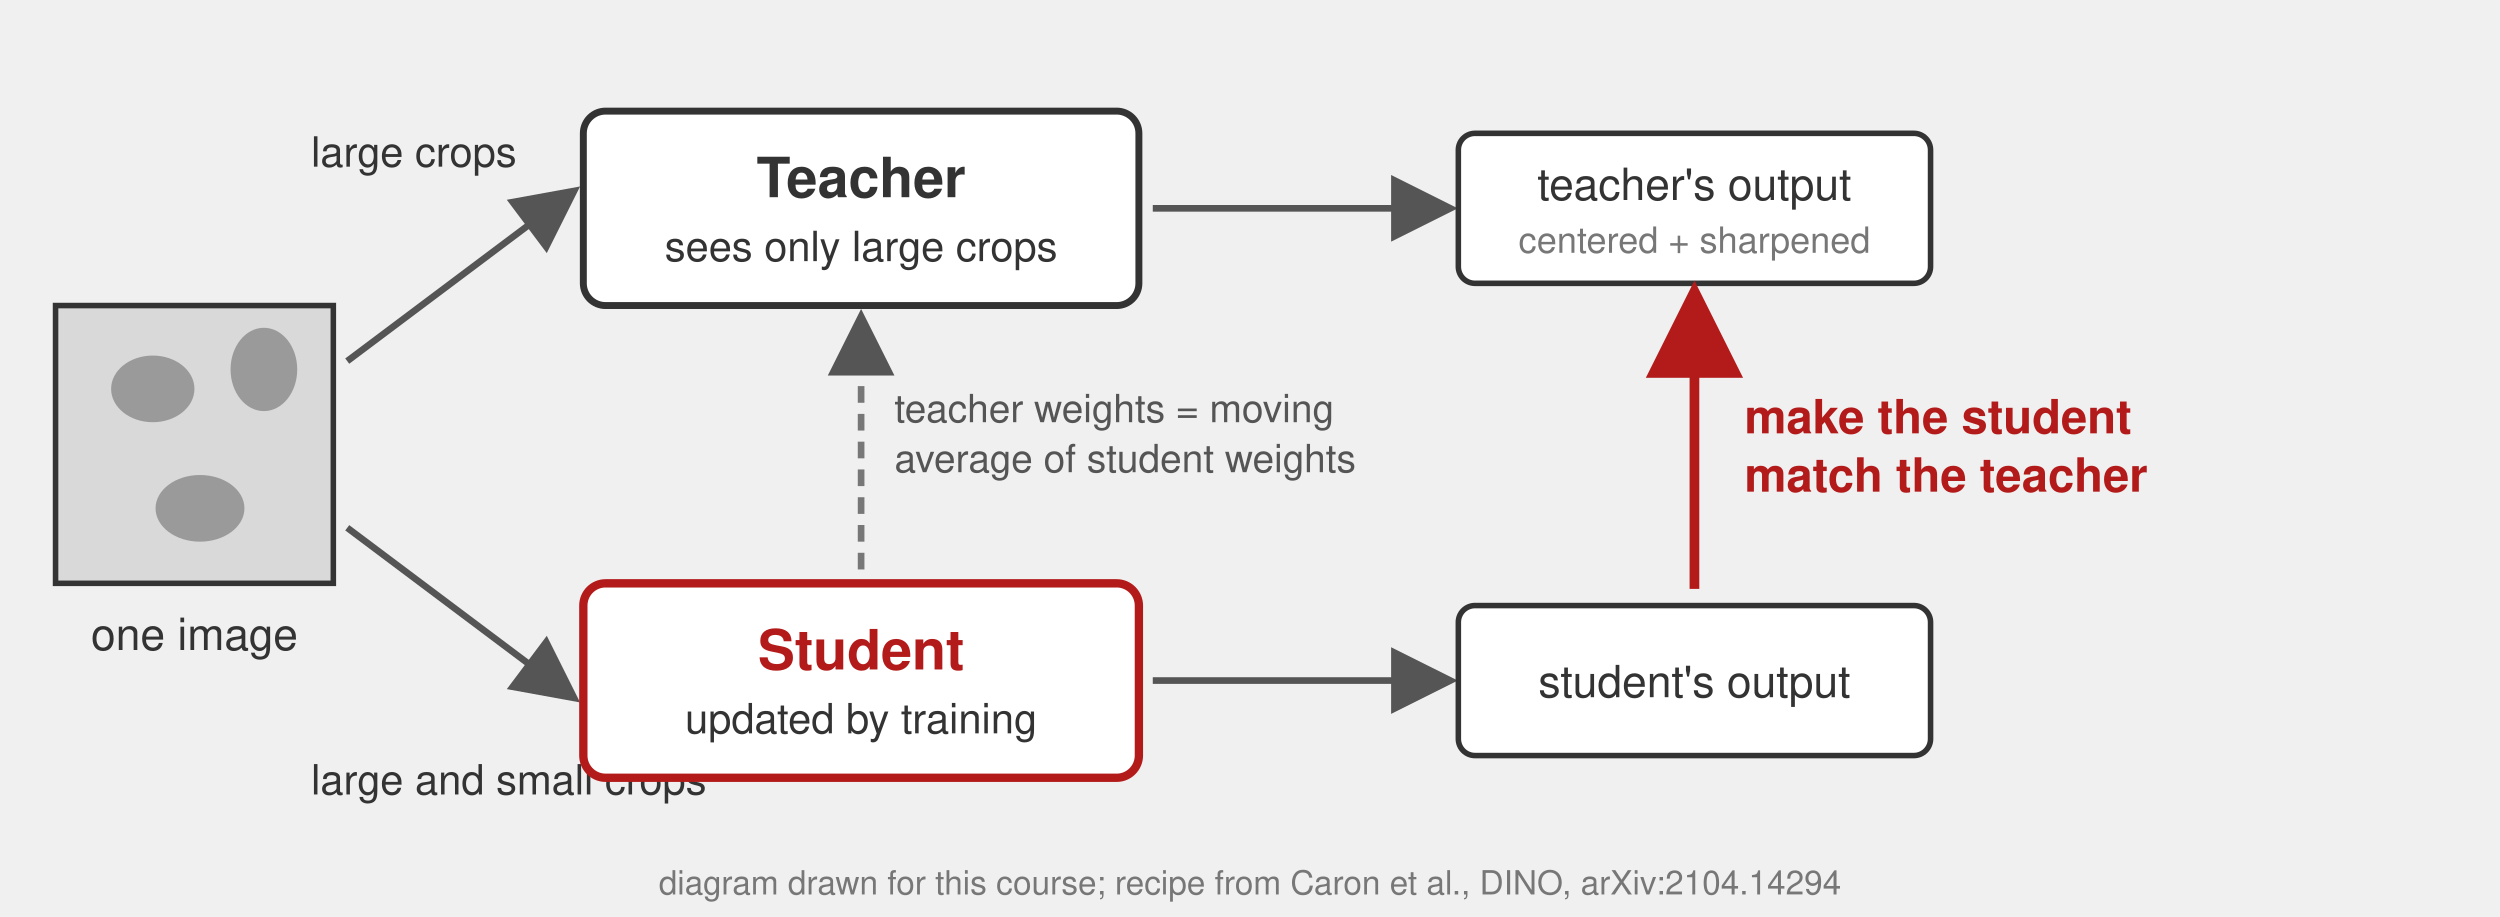
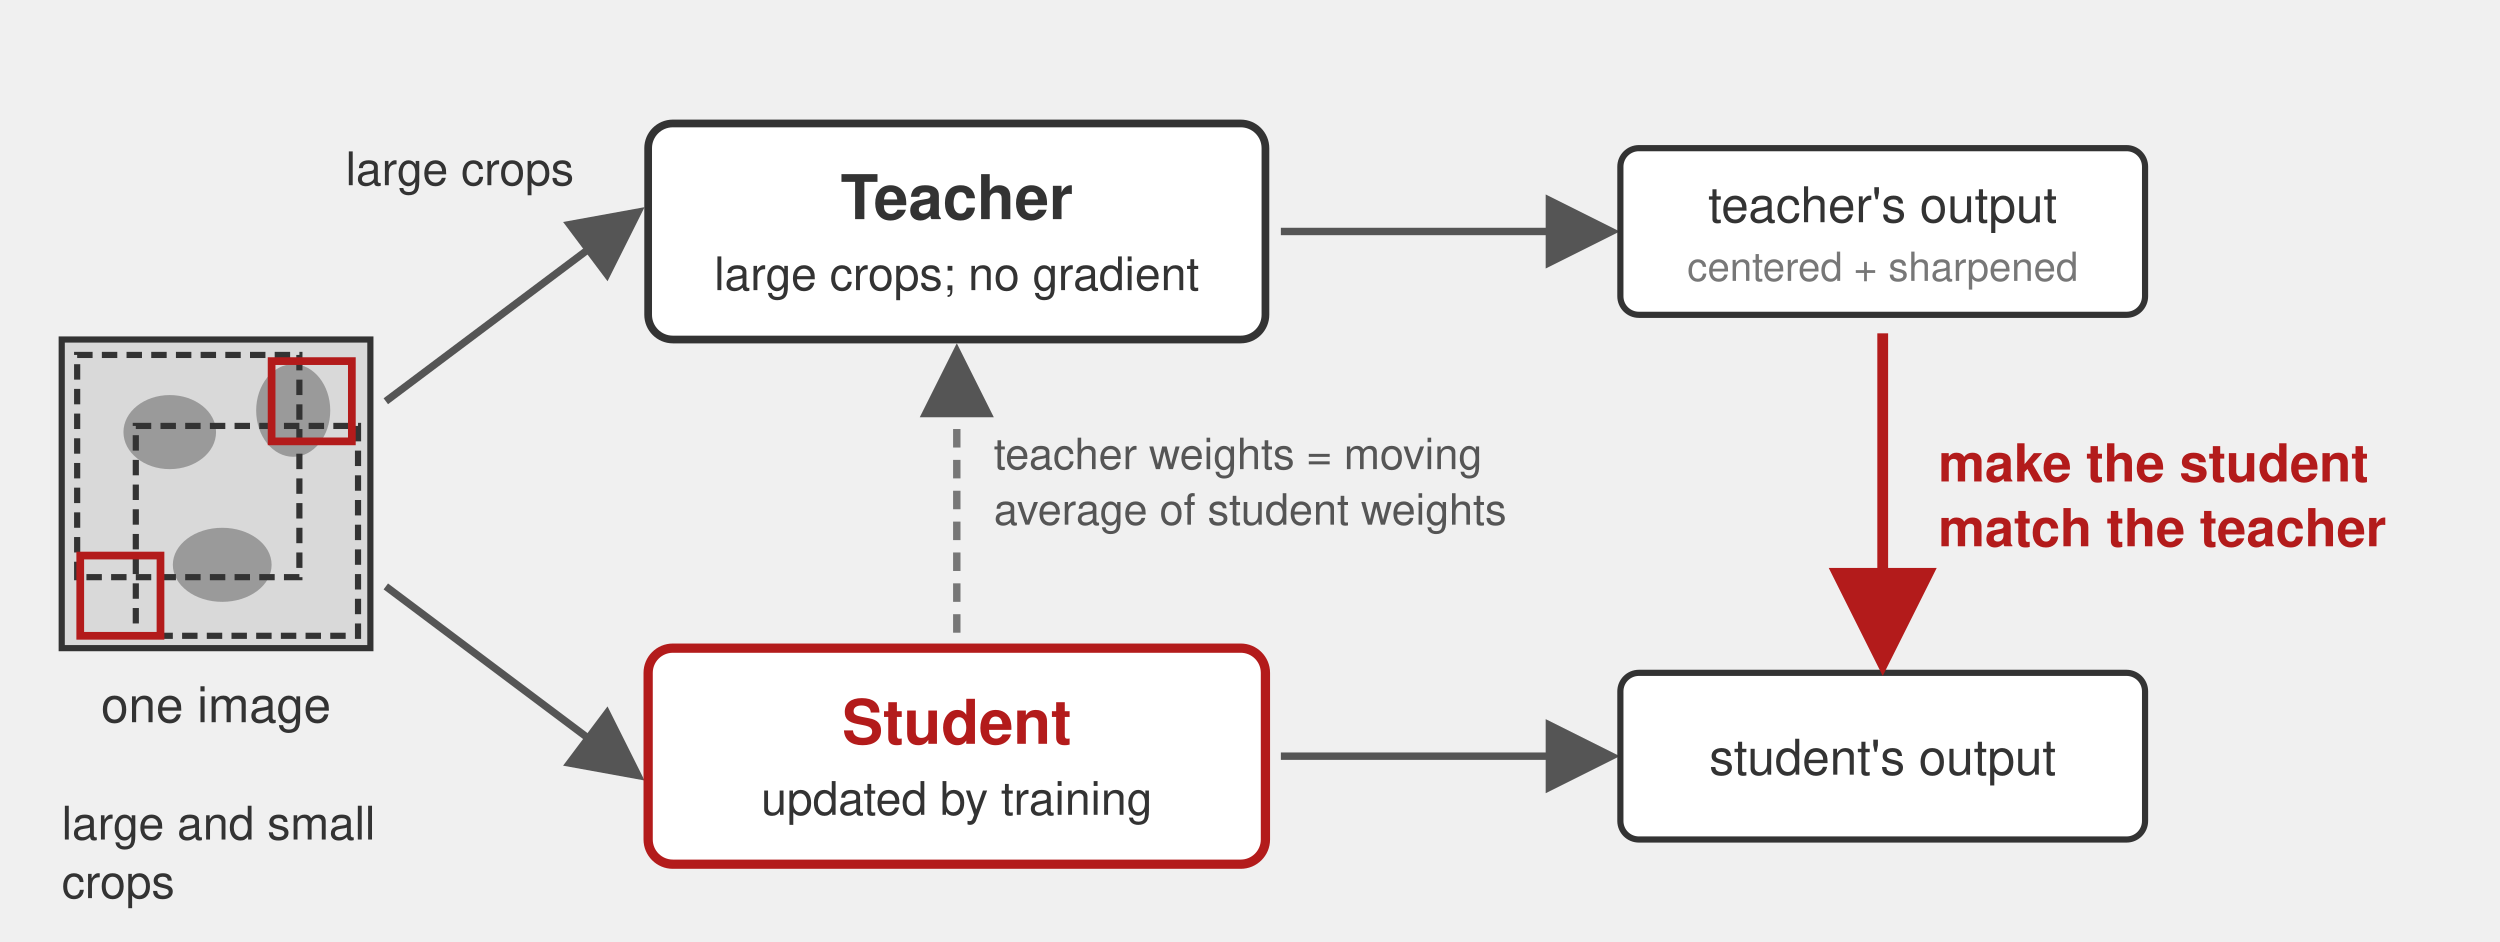
- <svg xmlns="http://www.w3.org/2000/svg" viewBox="0 0 900 330" width="900" height="330" font-family="Helvetica, Arial, sans-serif">
+ <svg xmlns="http://www.w3.org/2000/svg" viewBox="0 0 810 305" width="810" height="305" font-family="Helvetica, Arial, sans-serif">
  <defs>
    <marker id="a" markerWidth="10" markerHeight="10" refX="8" refY="5" orient="auto">
      <path d="M0,0 L10,5 L0,10 z" fill="#555" />
    </marker>
    <marker id="g" markerWidth="10" markerHeight="10" refX="8" refY="5" orient="auto">
      <path d="M0,0 L10,5 L0,10 z" fill="#B31B1B" />
    </marker>
  </defs>
  <rect x="20" y="110" width="100" height="100" fill="#d9d9d9" stroke="#333" stroke-width="2" />
  <g fill="#9a9a9a">
    <ellipse cx="55" cy="140" rx="15" ry="12" />
    <ellipse cx="95" cy="133" rx="12" ry="15" />
    <ellipse cx="72" cy="183" rx="16" ry="12" />
  </g>
+   <rect x="25" y="115" width="72" height="72" fill="none" stroke="#333" stroke-width="2" stroke-dasharray="5 3" />
+   <rect x="44" y="138" width="72" height="68" fill="none" stroke="#333" stroke-width="2" stroke-dasharray="5 3" />
+   <rect x="26" y="180" width="26" height="26" fill="none" stroke="#B31B1B" stroke-width="2.5" />
+   <rect x="88" y="117" width="26" height="26" fill="none" stroke="#B31B1B" stroke-width="2.5" />
  <text x="70" y="234" text-anchor="middle" font-size="16" fill="#333">one image</text>
  <line x1="125" y1="130" x2="205" y2="70" stroke="#555" stroke-width="2.4" marker-end="url(#a)" />
  <text x="112" y="60" font-size="15" fill="#333">large crops</text>
  <rect x="210" y="40" width="200" height="70" rx="8" fill="#fff" stroke="#333" stroke-width="2.5" />
  <text x="310" y="71" text-anchor="middle" font-size="20" font-weight="bold" fill="#333">Teacher</text>
-   <text x="310" y="94" text-anchor="middle" font-size="15" fill="#333">sees only large crops</text>
+   <text x="310" y="94" text-anchor="middle" font-size="15" fill="#333">large crops; no gradient</text>
  <line x1="125" y1="190" x2="205" y2="250" stroke="#555" stroke-width="2.4" marker-end="url(#a)" />
-   <text x="112" y="286" font-size="15" fill="#333">large and small crops</text>
+   <text x="20" y="272" font-size="15" fill="#333">large and small</text>
+   <text x="20" y="291" font-size="15" fill="#333">crops</text>
  <rect x="210" y="210" width="200" height="70" rx="8" fill="#fff" stroke="#B31B1B" stroke-width="3" />
  <text x="310" y="241" text-anchor="middle" font-size="20" font-weight="bold" fill="#B31B1B">Student</text>
  <text x="310" y="264" text-anchor="middle" font-size="15" fill="#333">updated by training</text>
  <line x1="310" y1="205" x2="310" y2="116" stroke="#777" stroke-width="2.4" stroke-dasharray="6 4" marker-end="url(#a)" />
  <text x="322" y="152" font-size="14" fill="#555">teacher weights = moving</text>
  <text x="322" y="170" font-size="14" fill="#555">average of student weights</text>
  <line x1="415" y1="75" x2="520" y2="75" stroke="#555" stroke-width="2.4" marker-end="url(#a)" />
  <rect x="525" y="48" width="170" height="54" rx="6" fill="#fff" stroke="#333" stroke-width="2" />
  <text x="610" y="72" text-anchor="middle" font-size="16" fill="#333">teacher's output</text>
  <text x="610" y="91" text-anchor="middle" font-size="13" fill="#777">centered + sharpened</text>
  <line x1="415" y1="245" x2="520" y2="245" stroke="#555" stroke-width="2.4" marker-end="url(#a)" />
  <rect x="525" y="218" width="170" height="54" rx="6" fill="#fff" stroke="#333" stroke-width="2" />
  <text x="610" y="251" text-anchor="middle" font-size="16" fill="#333">student's output</text>
-   <line x1="610" y1="212" x2="610" y2="108" stroke="#B31B1B" stroke-width="3.5" marker-end="url(#g)" />
+   <line x1="610" y1="108" x2="610" y2="212" stroke="#B31B1B" stroke-width="3.5" marker-end="url(#g)" />
  <text x="628" y="156" font-size="17" fill="#B31B1B" font-weight="bold">make the student</text>
  <text x="628" y="177" font-size="17" fill="#B31B1B" font-weight="bold">match the teacher</text>
-   <text x="450" y="322" text-anchor="middle" font-size="12" fill="#777">diagram drawn for this course; recipe from Caron et al., DINO, arXiv:2104.14294</text>
</svg>
